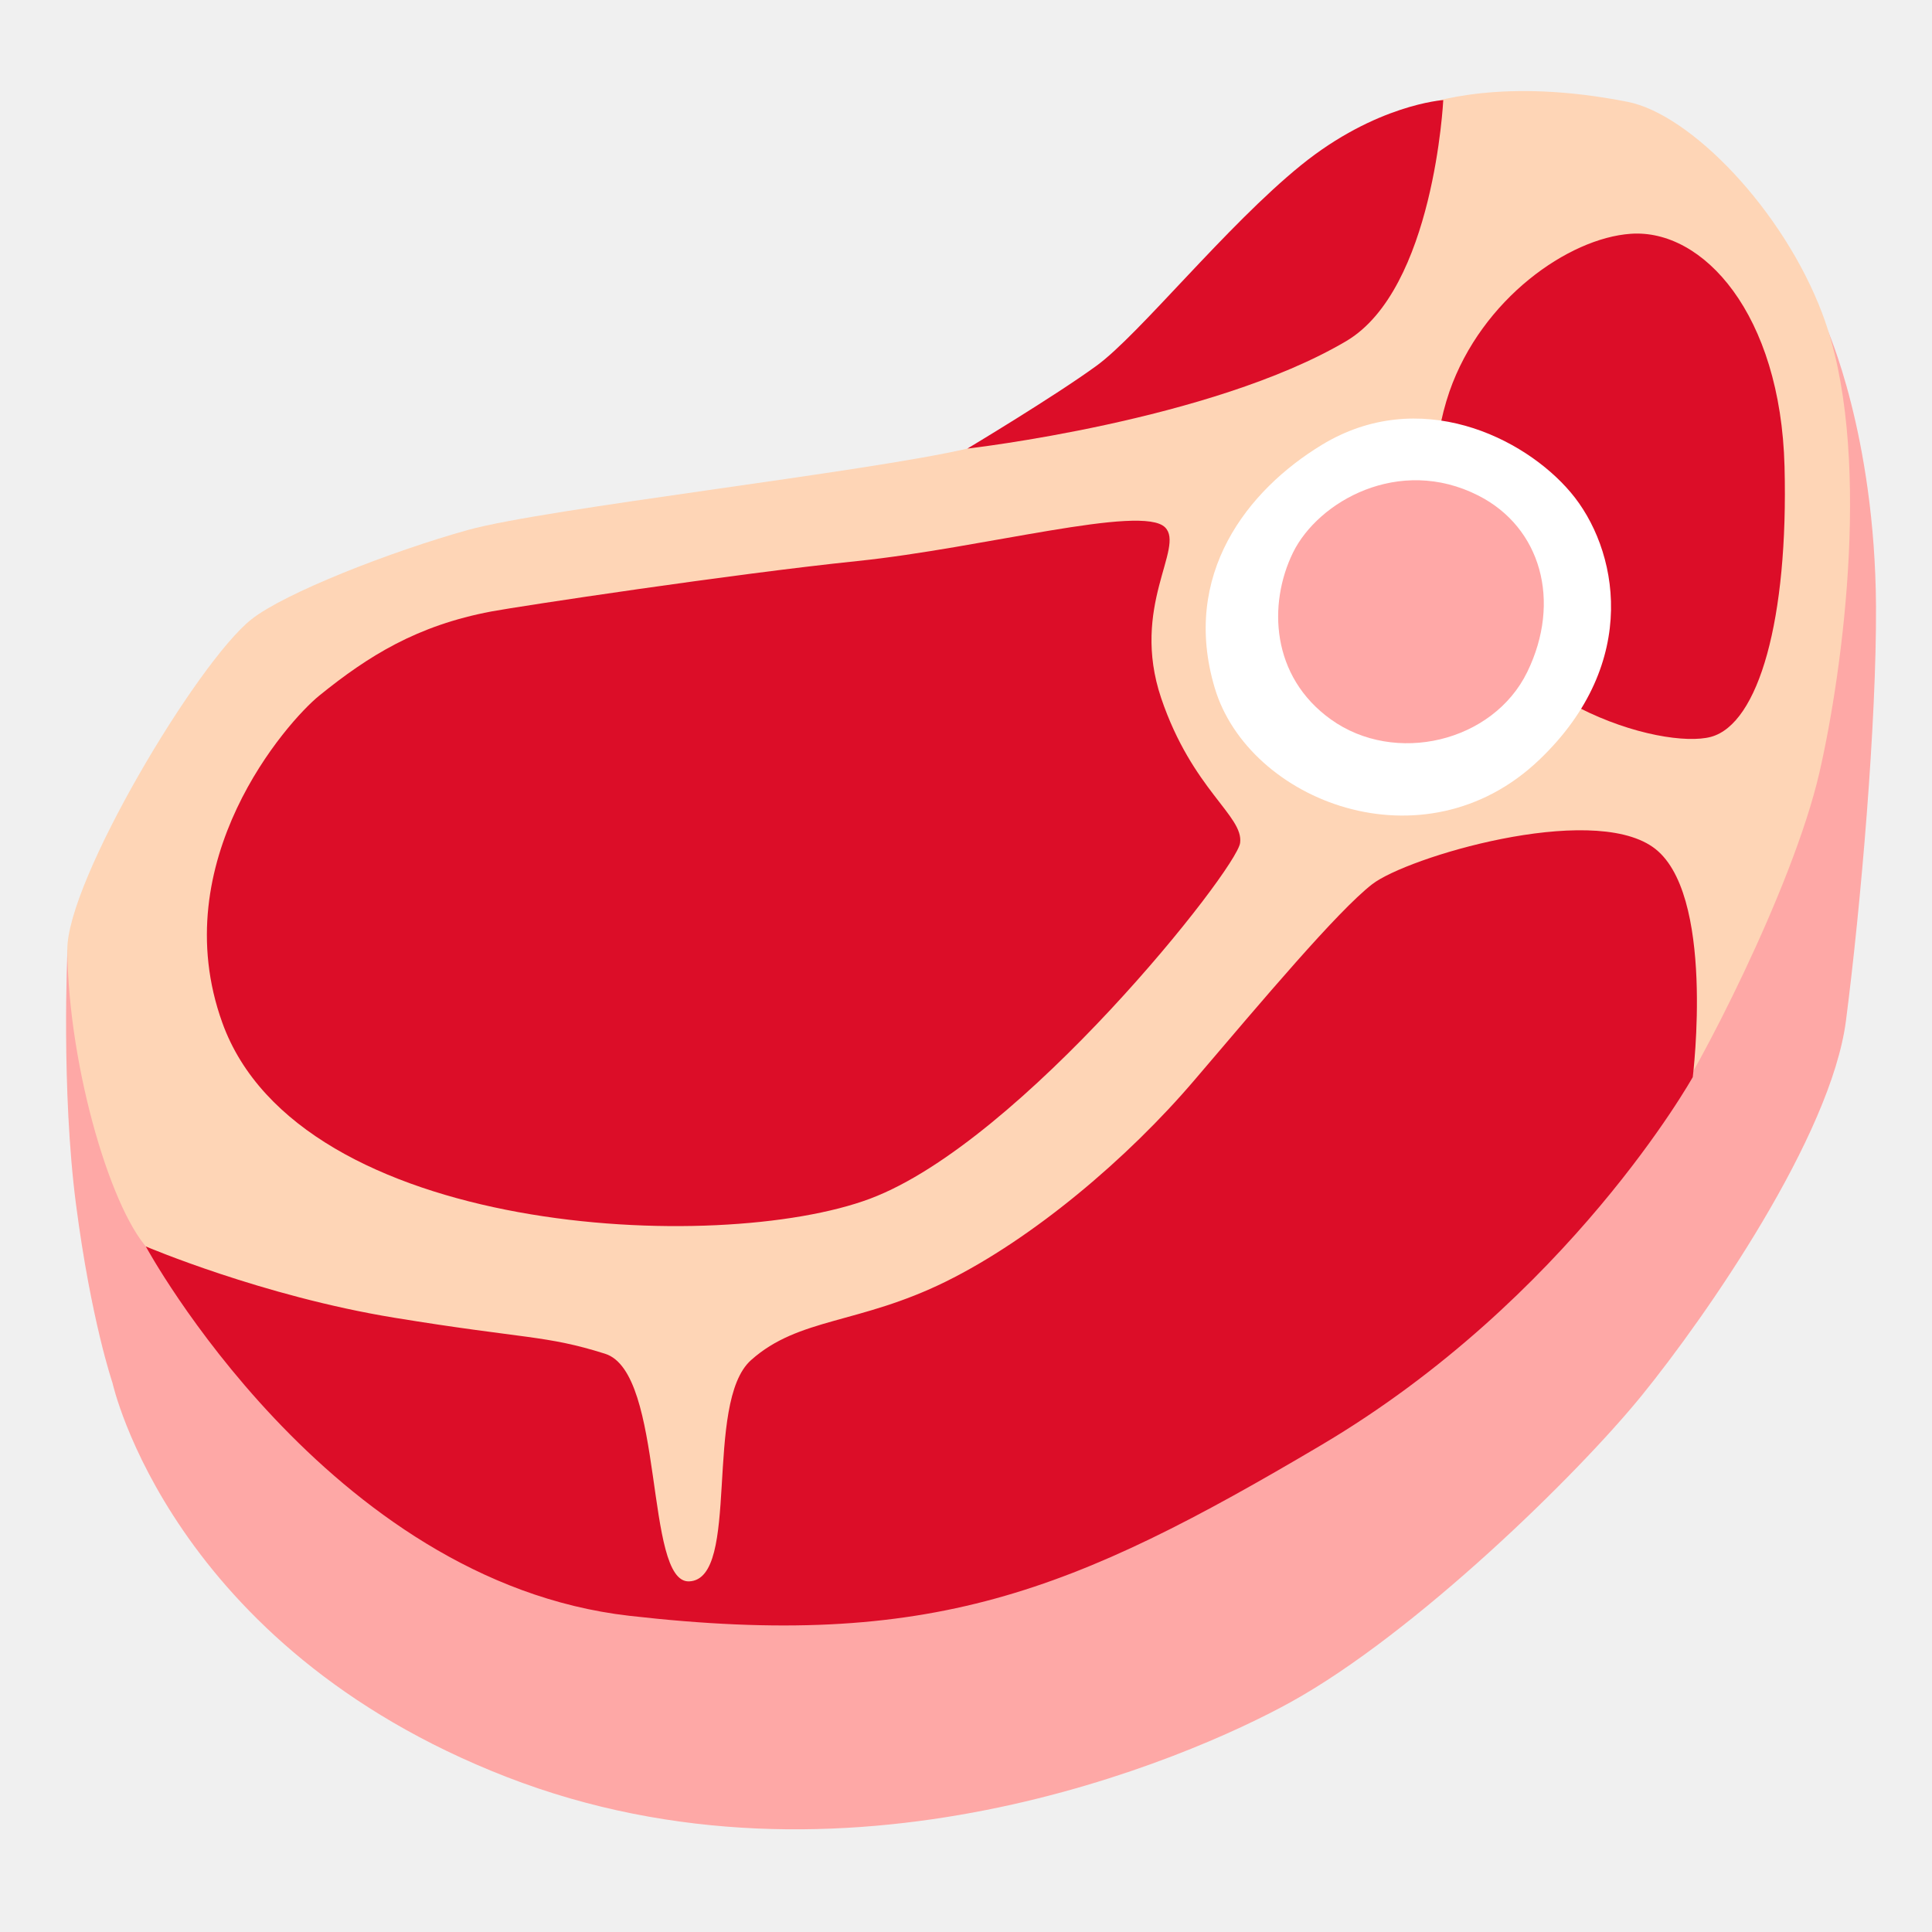
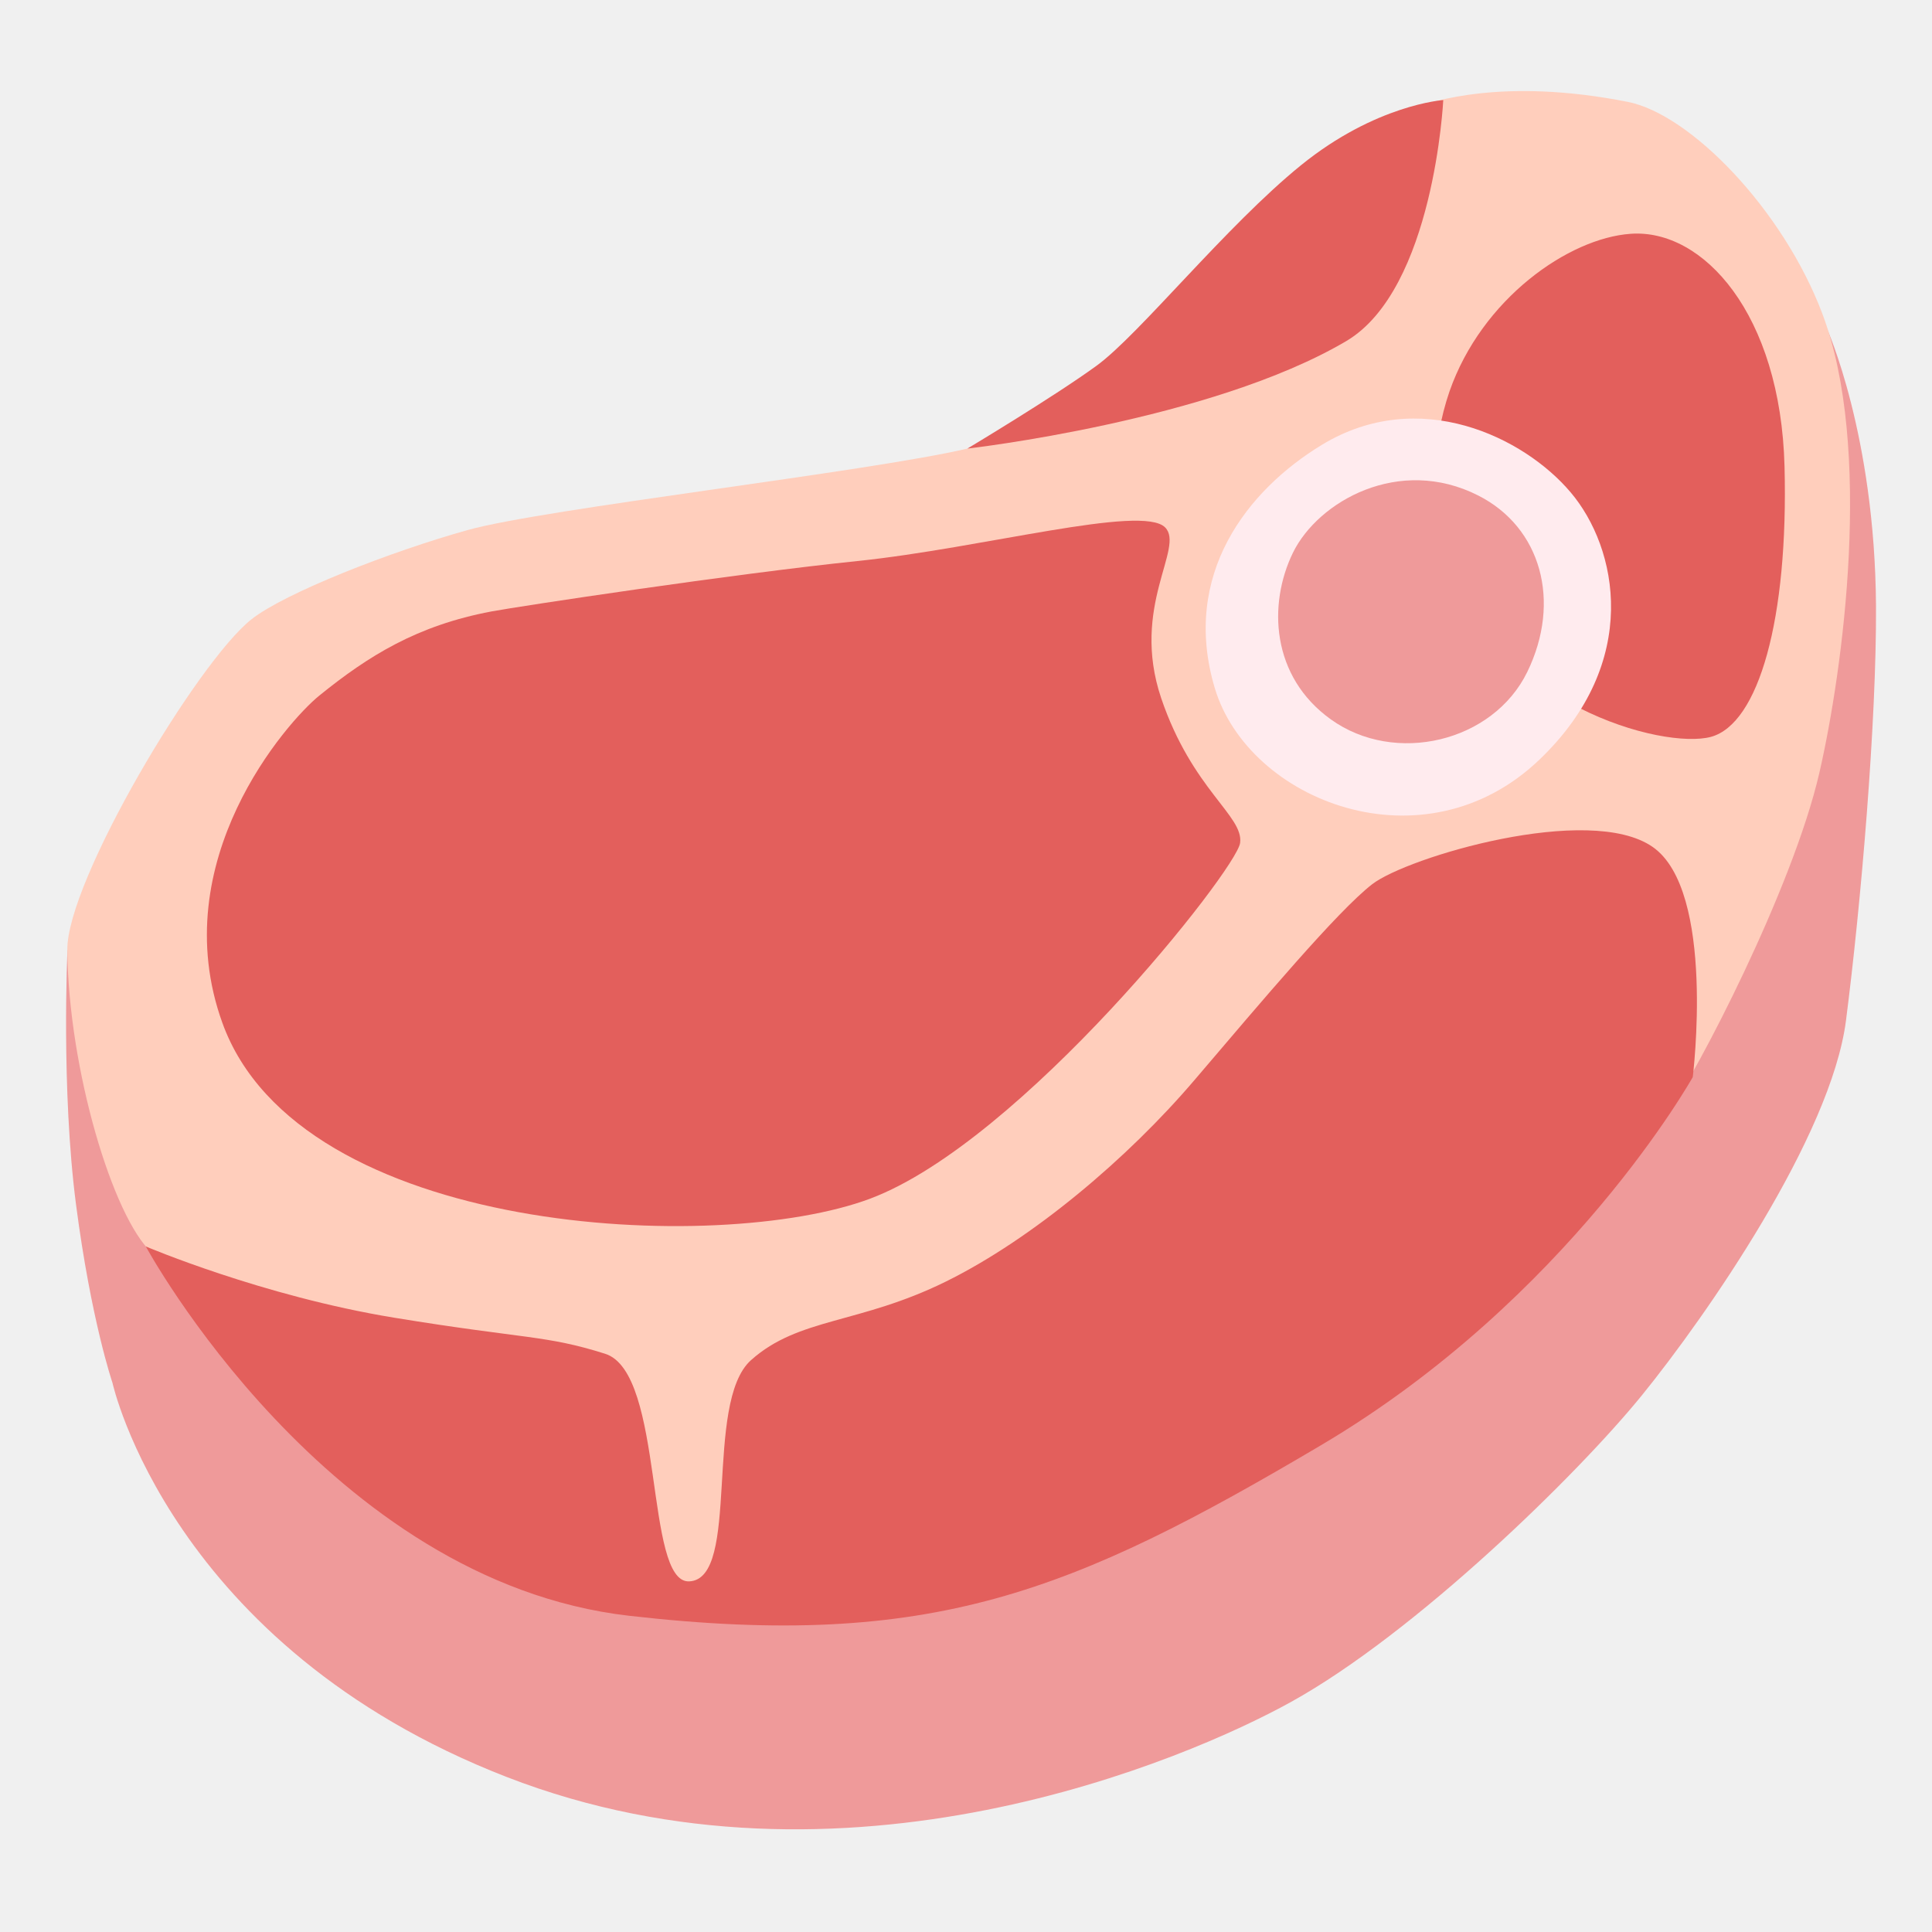
- <svg xmlns="http://www.w3.org/2000/svg" version="1.1" id="Layer_2" x="0px" y="0px" viewBox="0 0 128 128" style="enable-background:new 0 0 128 128;" xml:space="preserve">
-   <defs id="defs7700" />
-   <path style="fill:#FEA8A6;" d="M121.03,21.75L4.47,62.94c0,0-0.43,9.23,0.57,16.89s2.41,11.78,2.41,11.78s3.83,17.46,26.12,26.12  s45.1-1.17,51.96-4.97c8.24-4.56,19-15.08,23.26-20.33c4.26-5.25,12.52-17.14,13.51-24.81c0.99-7.67,2.03-19.79,1.99-27.46  C124.22,28.8,121.03,21.75,121.03,21.75z" id="path7677" />
-   <path style="fill:#FED5B6;" d="M64.09,29.72c-6.67,1.56-27.97,3.97-33.08,5.39c-5.11,1.42-12.15,4.18-14.35,5.92  c-3.6,2.85-12.25,17.36-12.2,21.91c0.08,7.91,3.02,17.68,5.58,20.04c1.86,1.72,16.29,22.54,35.88,22.68  c19.59,0.14,62.75-29.39,64.59-31.94c1.85-2.56,8.25-14.8,10.03-22.53c1.57-6.83,3.56-21.51,0.19-30.42  c-2.59-6.86-8.71-13.19-12.88-14.02C99.6,5.12,94.9,6.72,93.62,7.15c-1.28,0.43-3.47,13.74-8.94,15.76  C76.59,25.89,64.09,29.72,64.09,29.72z" id="path7679" />
-   <path style="fill:#DC0D28;" d="M89.19,22.6c5.82-3.44,6.43-15.97,6.43-15.97s-4.46,0.29-9.43,4.32S75.48,22.17,72.65,24.23  c-2.83,2.06-8.56,5.49-8.56,5.49S80.22,27.89,89.19,22.6z" id="path7681" />
-   <path style="fill:#DC0D28;" d="M95.96,37.25c3.07,9.44,14.22,12.42,17.39,11.57c3.17-0.86,5.14-7.8,4.88-17.91  s-5.4-15.77-10.2-15.42c-4.11,0.29-9.86,4.31-12,10.45C94.85,29.39,94.7,33.37,95.96,37.25z" id="path7683" />
-   <path style="fill:#DC0D28;" d="M77.19,34.94c1.33,1.33-2.31,5.23-0.26,11.31c2.06,6.08,5.48,7.8,5.23,9.6S67.68,75.64,57.66,79.41  s-37.83,2.51-42.93-11.65c-3.86-10.71,4.29-19.95,6.43-21.68c3.25-2.63,6.47-4.64,11.4-5.57c1.88-0.35,15.94-2.48,24.25-3.34  C65.11,36.31,75.65,33.4,77.19,34.94z" id="path7685" />
-   <path style="fill:#DC0D28;" d="M40.09,89.69c3.98,1.26,2.59,15.21,5.57,15.08c3.45-0.14,0.93-11.84,4.1-14.66  c3.17-2.83,7.16-2.37,12.9-5.2c5.74-2.83,12.05-8.15,16.5-13.38c4.46-5.23,9.43-11.14,11.74-12.94c2.31-1.8,14.4-5.4,18.59-2.48  c4.2,2.91,2.66,15.25,2.66,15.25s-8.18,14.66-24.63,24.39s-25.81,13.59-45.83,11.3S9.66,82.58,9.66,82.58s7.72,3.29,16.45,4.72  S36.13,88.44,40.09,89.69z" id="path7691" />
-   <path style="fill:#FFFFFF;" d="M87.58,29.47c-4.94,3-9.34,8.6-7.1,16.11c2.24,7.51,13.86,12.07,21.51,4.75  c6.78-6.48,5.18-14.04,2.07-17.71C100.97,28.96,94.02,25.56,87.58,29.47z" id="path7693" />
-   <path style="fill:#FFA8A7;" d="M97.94,32.83c-5.24-2.66-10.61,0.38-12.28,3.79c-1.66,3.41-1.45,8.2,2.51,11.04  c4.24,3.05,10.75,1.52,13.02-3.15S102.1,34.94,97.94,32.83z" id="path7695" />
+ <svg xmlns="http://www.w3.org/2000/svg" width="100%" height="100%" viewBox="0 0 128 128" version="1.1" xml:space="preserve" style="fill-rule:evenodd;clip-rule:evenodd;stroke-linejoin:round;stroke-miterlimit:2;">
+   <path id="path7677" d="M121.03,21.75L4.47,62.94C4.47,62.94 4.04,72.17 5.04,79.83C6.04,87.49 7.45,91.61 7.45,91.61C7.45,91.61 11.28,109.07 33.57,117.73C55.86,126.39 78.67,116.56 85.53,112.76C93.77,108.2 104.53,97.68 108.79,92.43C113.05,87.18 121.31,75.29 122.3,67.62C123.29,59.95 124.33,47.83 124.29,40.16C124.22,28.8 121.03,21.75 121.03,21.75Z" style="fill:rgb(239,154,154);fill-rule:nonzero;" />
+   <path id="path7679" d="M64.09,29.72C57.42,31.28 36.12,33.69 31.01,35.11C25.9,36.53 18.86,39.29 16.66,41.03C13.06,43.88 4.41,58.39 4.46,62.94C4.54,70.85 7.48,80.62 10.04,82.98C11.9,84.7 26.33,105.52 45.92,105.66C65.51,105.8 108.67,76.27 110.51,73.72C112.36,71.16 118.76,58.92 120.54,51.19C122.11,44.36 124.1,29.68 120.73,20.77C118.14,13.91 112.02,7.58 107.85,6.75C99.6,5.12 94.9,6.72 93.62,7.15C92.34,7.58 90.15,20.89 84.68,22.91C76.59,25.89 64.09,29.72 64.09,29.72Z" style="fill:rgb(255,206,188);fill-rule:nonzero;" />
+   <path id="path7681" d="M89.19,22.6C95.01,19.16 95.62,6.63 95.62,6.63C95.62,6.63 91.16,6.92 86.19,10.95C81.22,14.98 75.48,22.17 72.65,24.23C69.82,26.29 64.09,29.72 64.09,29.72C64.09,29.72 80.22,27.89 89.19,22.6Z" style="fill:rgb(227,95,92);fill-rule:nonzero;" />
+   <path id="path7683" d="M95.96,37.25C99.03,46.69 110.18,49.67 113.35,48.82C116.52,47.96 118.49,41.02 118.23,30.91C117.97,20.8 112.83,15.14 108.03,15.49C103.92,15.78 98.17,19.8 96.03,25.94C94.85,29.39 94.7,33.37 95.96,37.25Z" style="fill:rgb(227,95,92);fill-rule:nonzero;" />
+   <path id="path7685" d="M77.19,34.94C78.52,36.27 74.88,40.17 76.93,46.25C78.99,52.33 82.41,54.05 82.16,55.85C81.91,57.65 67.68,75.64 57.66,79.41C47.64,83.18 19.83,81.92 14.73,67.76C10.87,57.05 19.02,47.81 21.16,46.08C24.41,43.45 27.63,41.44 32.56,40.51C34.44,40.16 48.5,38.03 56.81,37.17C65.11,36.31 75.65,33.4 77.19,34.94Z" style="fill:rgb(227,95,92);fill-rule:nonzero;" />
+   <path id="path7691" d="M40.09,89.69C44.07,90.95 42.68,104.9 45.66,104.77C49.11,104.63 46.59,92.93 49.76,90.11C52.93,87.28 56.92,87.74 62.66,84.91C68.4,82.08 74.71,76.76 79.16,71.53C83.62,66.3 88.59,60.39 90.9,58.59C93.21,56.79 105.3,53.19 109.49,56.11C113.69,59.02 112.15,71.36 112.15,71.36C112.15,71.36 103.97,86.02 87.52,95.75C71.07,105.48 61.71,109.34 41.69,107.05C21.67,104.76 9.66,82.58 9.66,82.58C9.66,82.58 17.38,85.87 26.11,87.3C34.84,88.73 36.13,88.44 40.09,89.69Z" style="fill:rgb(227,95,92);fill-rule:nonzero;" />
+   <path id="path7693" d="M87.58,29.47C82.64,32.47 78.24,38.07 80.48,45.58C82.72,53.09 94.34,57.65 101.99,50.33C108.77,43.85 107.17,36.29 104.06,32.62C100.97,28.96 94.02,25.56 87.58,29.47Z" style="fill:rgb(255,235,238);fill-rule:nonzero;" />
+   <path id="path7695" d="M97.94,32.83C92.7,30.17 87.33,33.21 85.66,36.62C84,40.03 84.21,44.82 88.17,47.66C92.41,50.71 98.92,49.18 101.19,44.51C103.46,39.84 102.1,34.94 97.94,32.83Z" style="fill:rgb(239,154,154);fill-rule:nonzero;" />
</svg>
